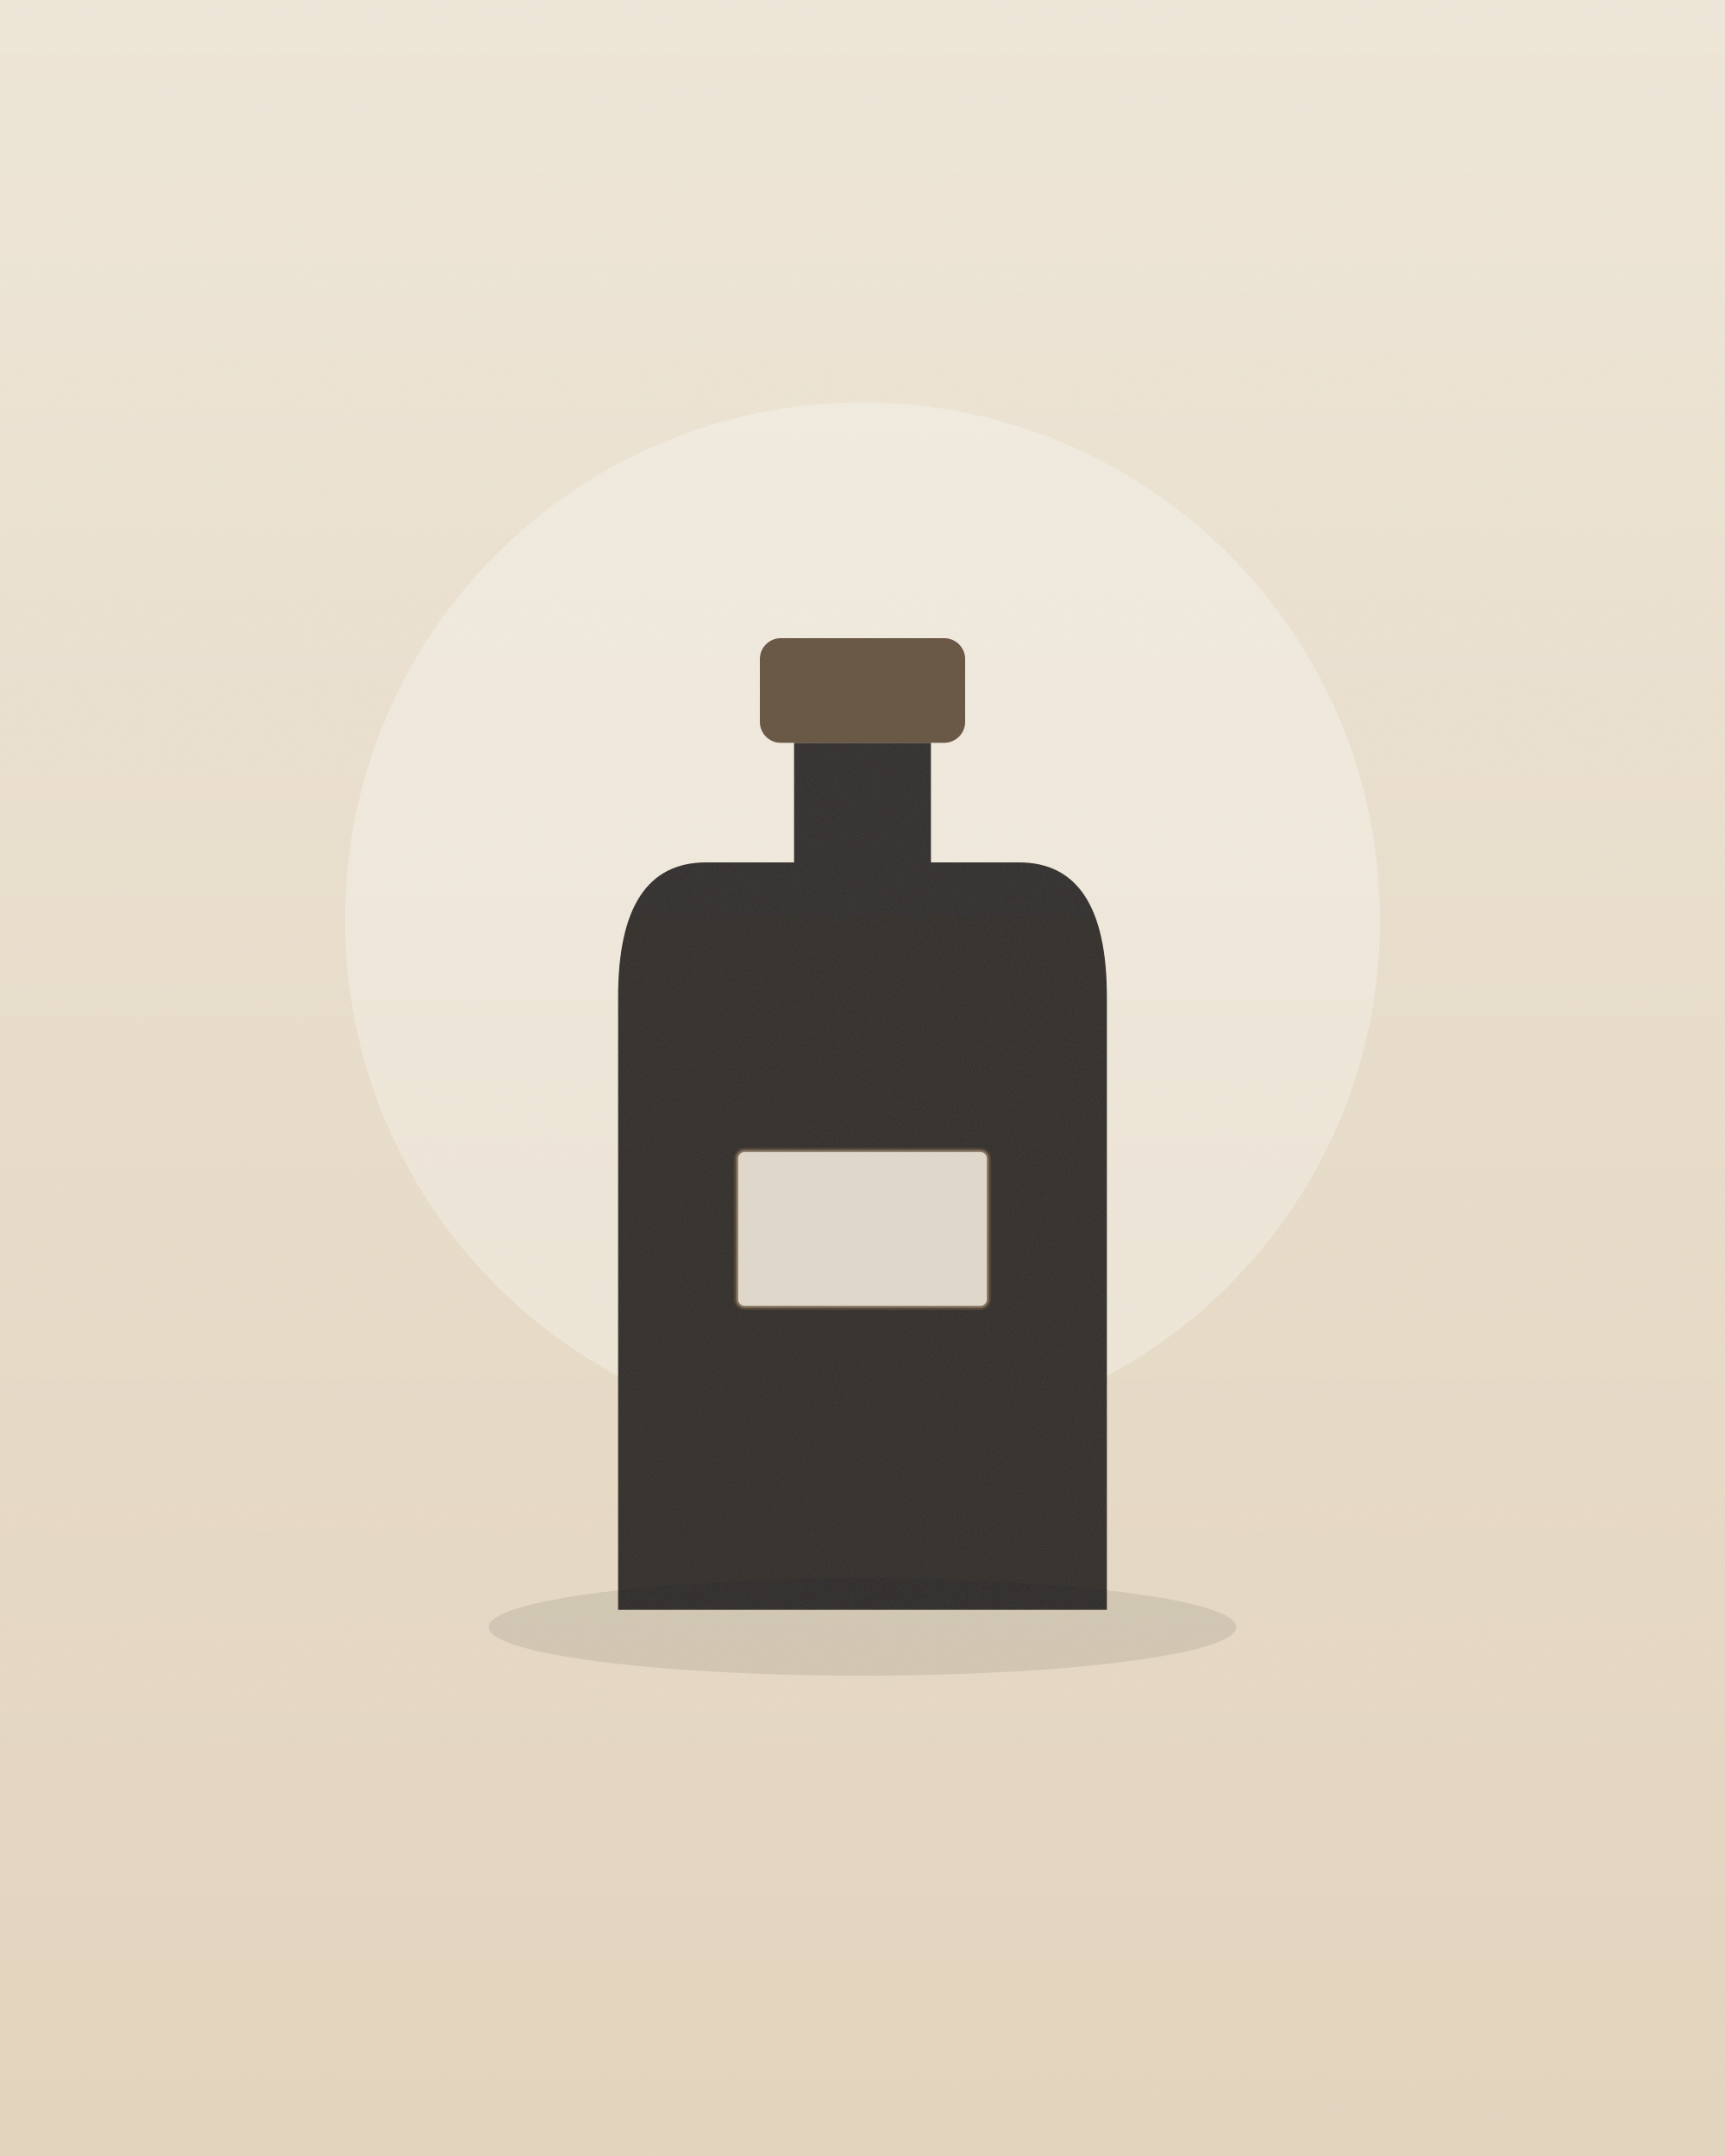
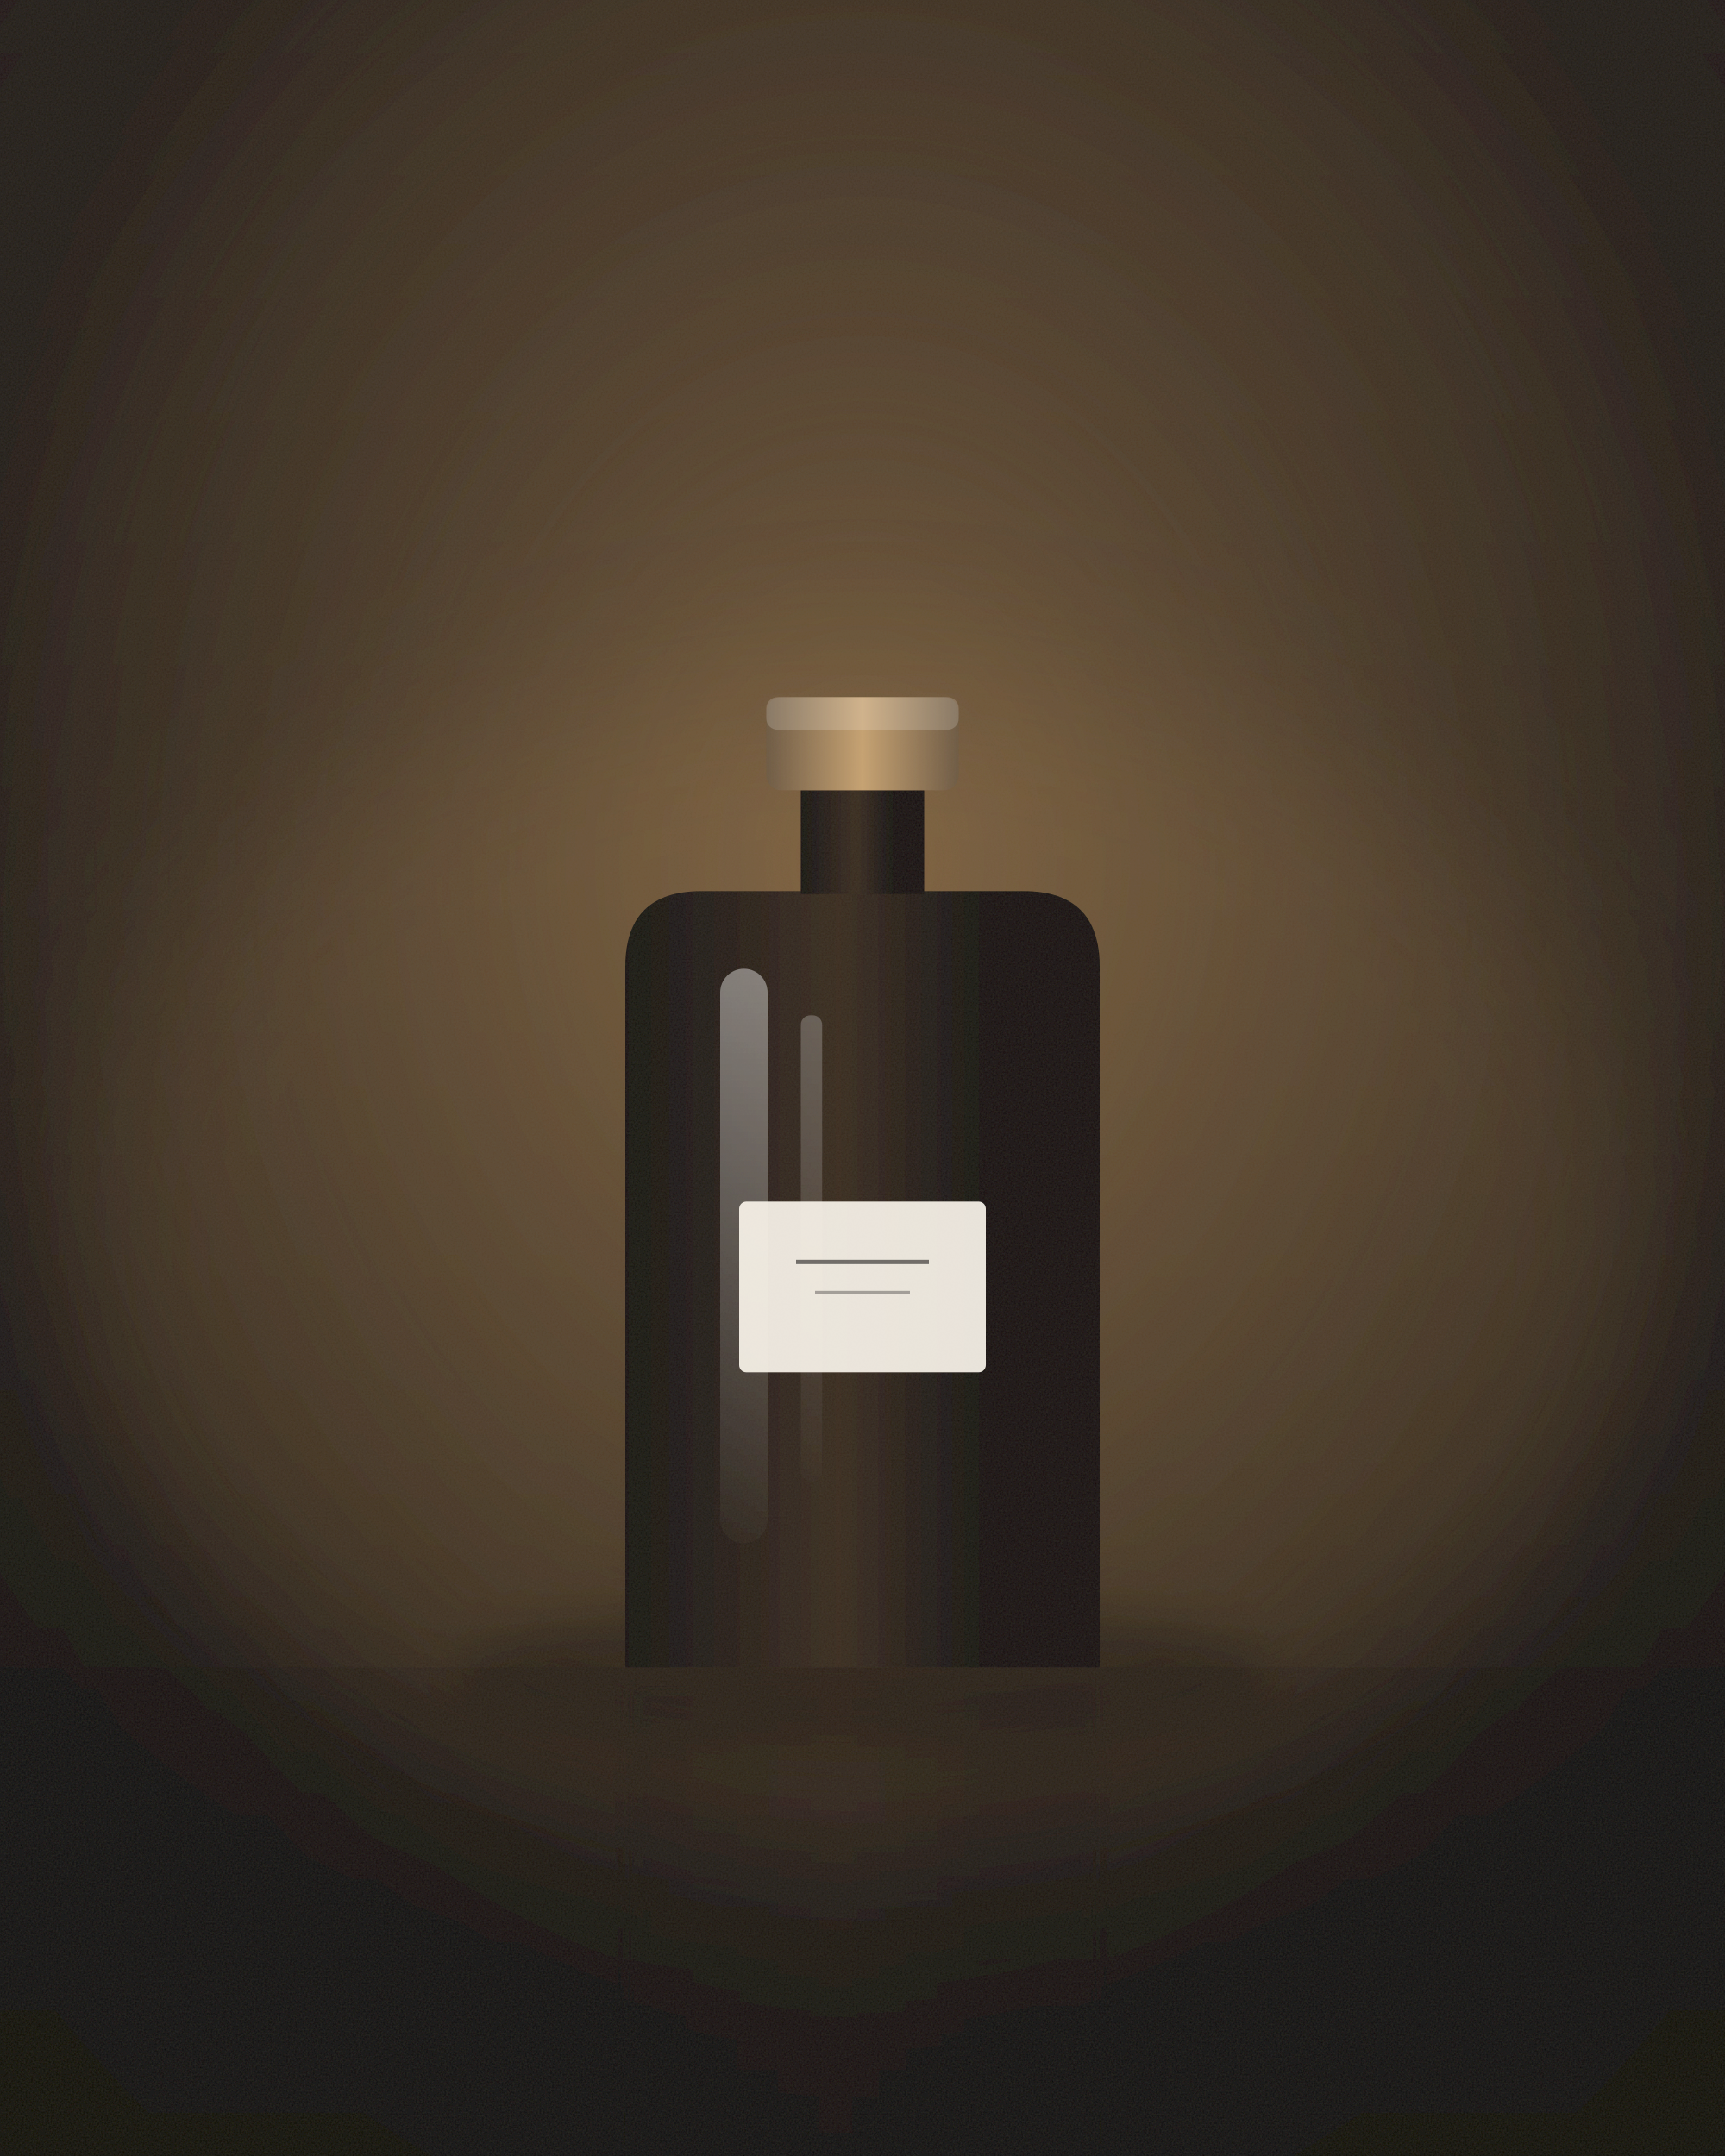
<svg xmlns="http://www.w3.org/2000/svg" viewBox="0 0 1200 1500" width="1200" height="1500" preserveAspectRatio="xMidYMid slice" role="img" aria-hidden="true">
  <defs>
-     <linearGradient id="b" x1="0" y1="0" x2="0" y2="1">
-       <stop offset="0" stop-color="#EFE7D9" />
-       <stop offset="1" stop-color="#E3D5BE" />
+     <linearGradient id="bgs1" x1="0" y1="0" x2="0" y2="1">
+       <stop offset="0" stop-color="#2B221A" />
+       <stop offset="0.62" stop-color="#1D1712" />
+       <stop offset="1" stop-color="#100D0A" />
    </linearGradient>
-     <filter id="g">
-       <feTurbulence type="fractalNoise" baseFrequency="0.9" numOctaves="2" stitchTiles="stitch" result="n" />
-       <feColorMatrix in="n" type="matrix" values="0 0 0 0 0.35 0 0 0 0 0.32 0 0 0 0 0.28 0 0 0 0.05 0" />
+     <radialGradient id="halos1" cx="0.5" cy="0.40" r="0.55">
+       <stop offset="0" stop-color="#C89B62" stop-opacity="0.5" />
+       <stop offset="1" stop-color="#C89B62" stop-opacity="0" />
+     </radialGradient>
+     <radialGradient id="vigs1" cx="0.5" cy="0.44" r="0.85">
+       <stop offset="0.55" stop-color="#000" stop-opacity="0" />
+       <stop offset="1" stop-color="#000" stop-opacity="0.5" />
+     </radialGradient>
+     <linearGradient id="bodys1" x1="0" y1="0" x2="1" y2="0">
+       <stop offset="0" stop-color="#15110E" />
+       <stop offset="0.45" stop-color="#3A2C1F" />
+       <stop offset="0.75" stop-color="#15110E" />
+       <stop offset="1" stop-color="#15110E" />
+     </linearGradient>
+     <linearGradient id="streaks1" x1="0" y1="0" x2="0" y2="1">
+       <stop offset="0" stop-color="#FFF" stop-opacity="0.85" />
+       <stop offset="1" stop-color="#FFF" stop-opacity="0.05" />
+     </linearGradient>
+     <linearGradient id="caps1" x1="0" y1="0" x2="1" y2="0">
+       <stop offset="0" stop-color="#6E5A42" />
+       <stop offset="0.5" stop-color="#C6A272" />
+       <stop offset="1" stop-color="#6E5A42" />
+     </linearGradient>
+     <filter id="bs1s" x="-60%" y="-60%" width="220%" height="220%">
+       <feGaussianBlur stdDeviation="18" />
+     </filter>
+     <filter id="bs1g" x="-60%" y="-60%" width="220%" height="220%">
+       <feGaussianBlur stdDeviation="60" />
+     </filter>
+     <filter id="bs1r" x="-60%" y="-60%" width="220%" height="220%">
+       <feGaussianBlur stdDeviation="6" />
+     </filter>
+     <filter id="bs1e" x="-60%" y="-60%" width="220%" height="220%">
+       <feGaussianBlur stdDeviation="2" />
+     </filter>
+     <filter id="grain">
+       <feTurbulence type="fractalNoise" baseFrequency="0.8" numOctaves="2" stitchTiles="stitch" result="n" />
+       <feColorMatrix in="n" type="matrix" values="0 0 0 0 0.5 0 0 0 0 0.45 0 0 0 0 0.4 0 0 0 0.035 0" />
      <feComposite operator="over" in2="SourceGraphic" />
    </filter>
  </defs>
-   <g filter="url(#g)">
-     <rect width="1200" height="1500" fill="url(#b)" />
-     <circle cx="600" cy="640" r="360" fill="#FFFFFF" opacity="0.28" />
-     <ellipse cx="600" cy="1132" rx="260" ry="33.8" fill="#1C1B19" opacity="0.1" />
-     <path d="M430.0 1120 L430.0 693.6 Q430.0 600 491.2 600 L708.8 600 Q770.0 600 770.0 693.6 L770.0 1120 Z" fill="#1C1B19" opacity="0.9" />
-     <rect x="552.4" y="516.8" width="95.2" height="83.2" fill="#1C1B19" opacity="0.9" />
-     <rect x="528.6" y="444" width="142.8" height="72.8" rx="14.56" fill="#5A4632" opacity="0.9" />
-     <rect x="512" y="800" width="176" height="110" rx="6" fill="#EFE7D9" opacity="0.92" />
-     <rect x="512" y="800" width="176" height="110" rx="6" fill="none" stroke="#5A4632" stroke-width="3" opacity="0.7" />
+   <g filter="url(#grain)">
+     <rect width="1200" height="1500" fill="url(#bgs1)" />
+     <rect width="1200" height="1500" fill="url(#halos1)" />
+     <rect x="0" y="1160" width="1200" height="340" fill="#000" opacity="0.16" />
+     <ellipse cx="600" cy="1166" rx="280.5" ry="52.8" fill="#000" opacity="0.5" filter="url(#bs1s)" />
+     <ellipse cx="600" cy="863.0" rx="561.0" ry="405.0" fill="#C89B62" opacity="0.14" filter="url(#bs1g)" />
+     <g transform="translate(0 2328) scale(1 -1)" opacity="0.14">
+       <path d="M435.0 1160 L435.0 672.8 Q435.0 620 487.8 620 L712.2 620 Q765.0 620 765.0 672.8 L765.0 1160 Z" fill="url(#bodys1)" filter="url(#bs1r)" />
+     </g>
+     <path d="M435.0 1160 L435.0 672.8 Q435.0 620 487.8 620 L712.2 620 Q765.0 620 765.0 672.8 L765.0 1160 Z" fill="url(#bodys1)" />
+     <path d="M438.0 1156 L438.0 676.8" stroke="#C89B62" stroke-width="5" opacity="0.55" filter="url(#bs1e)" stroke-linecap="round" />
+     <path d="M761.0 1154 L761.0 678.8" stroke="#FFF" stroke-width="3" opacity="0.28" filter="url(#bs1e)" stroke-linecap="round" />
+     <rect x="501.0" y="674.0" width="33.0" height="399.6" rx="16.5" fill="url(#streaks1)" opacity="0.5" />
+     <rect x="557.1" y="706.4" width="14.85" height="324.0" rx="6.6" fill="url(#streaks1)" opacity="0.3" />
+     <rect x="557.1" y="549.8" width="85.8" height="72.2" fill="url(#bodys1)" />
+     <rect x="533.076" y="485" width="133.848" height="64.8" rx="10.368" fill="url(#caps1)" />
+     <rect x="533.076" y="485" width="133.848" height="22.68" rx="7.776" fill="#FFF" opacity="0.18" />
+     <rect x="514.2" y="836.0" width="171.6" height="118.8" rx="5" fill="#F6F1E8" opacity="0.94" />
+     <rect x="553.8" y="876.5" width="92.4" height="3" fill="#1C1B19" opacity="0.6" />
+     <rect x="567.0" y="898.1" width="66.0" height="2" fill="#1C1B19" opacity="0.35" />
+     <rect width="1200" height="1500" fill="url(#vigs1)" />
  </g>
</svg>
